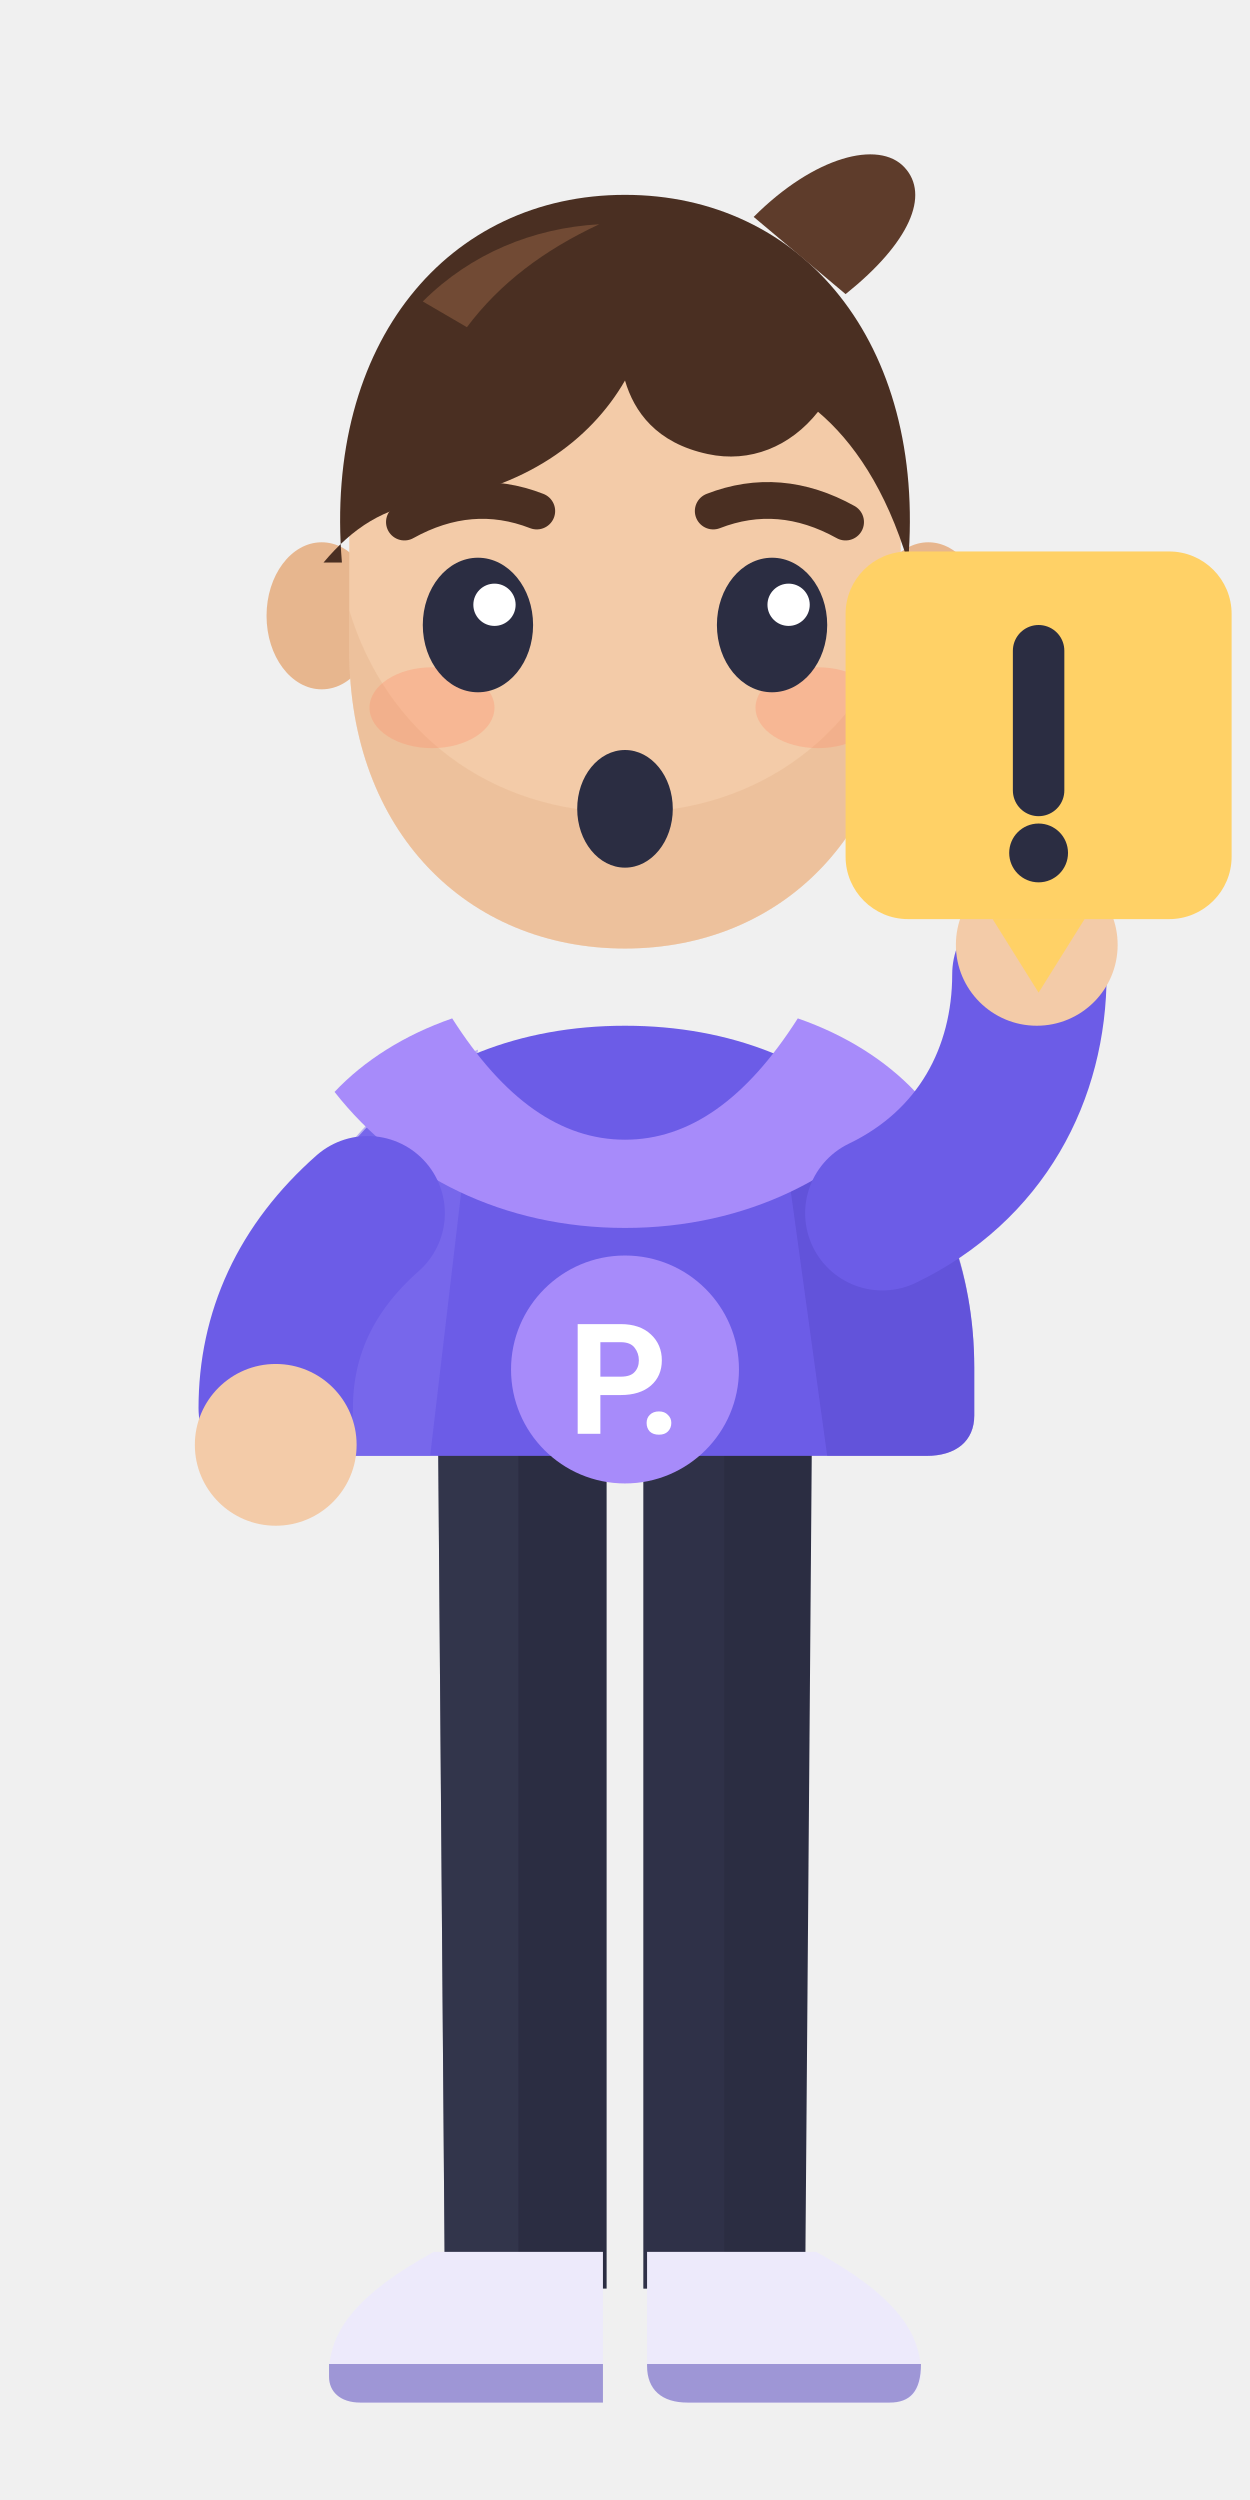
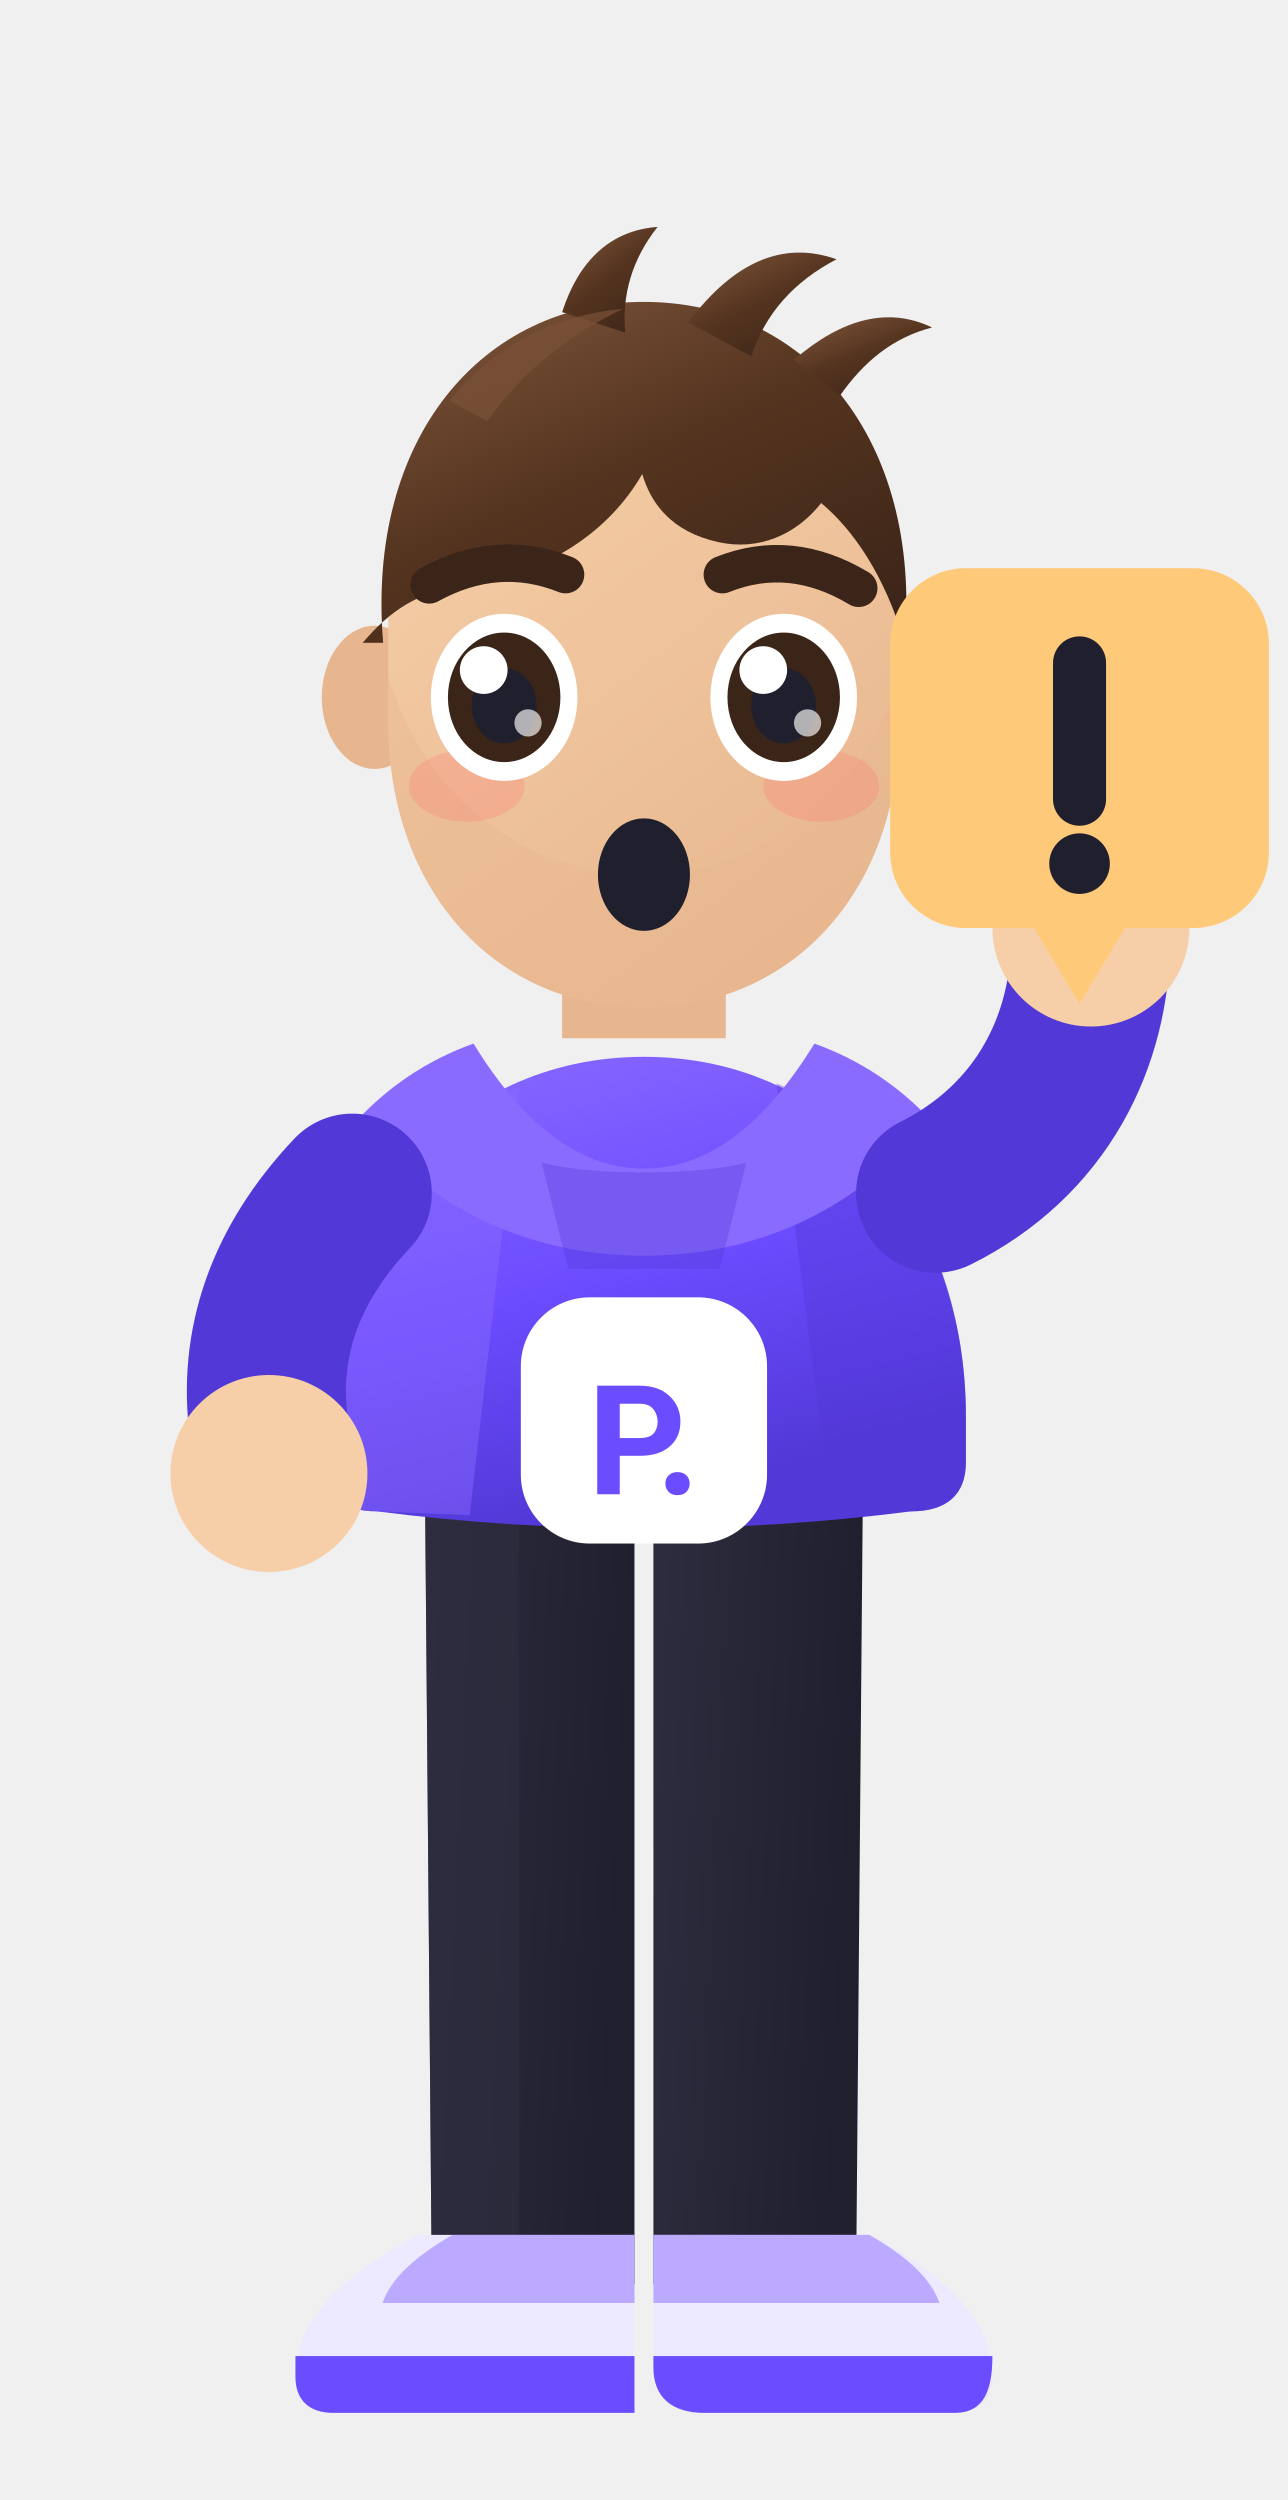
- <svg xmlns="http://www.w3.org/2000/svg" viewBox="16 0 68 136" width="68" height="136">
+ <svg xmlns="http://www.w3.org/2000/svg" viewBox="16 0 68 132" width="68" height="132">
+   <defs>
+     <linearGradient id="hoodie" x1="0" y1="0" x2=".35" y2="1">
+       <stop offset="0" stop-color="#8A6BFF" />
+       <stop offset=".55" stop-color="#6C4CFF" />
+       <stop offset="1" stop-color="#5238D6" />
+     </linearGradient>
+     <linearGradient id="skin" x1=".25" y1="0" x2=".8" y2="1">
+       <stop offset="0" stop-color="#F6CFA8" />
+       <stop offset="1" stop-color="#E7B68E" />
+     </linearGradient>
+     <linearGradient id="hair" x1=".2" y1="0" x2=".9" y2="1">
+       <stop offset="0" stop-color="#7A5138" />
+       <stop offset=".45" stop-color="#54341F" />
+       <stop offset="1" stop-color="#3B2418" />
+     </linearGradient>
+     <linearGradient id="legs" x1="0" y1="0" x2="1" y2=".2">
+       <stop offset="0" stop-color="#2D2D3F" />
+       <stop offset="1" stop-color="#1F1F2E" />
+     </linearGradient>
+   </defs>
  <g>
-     <path d="M39.8 74h9.2v50.5h-8.8Z" fill="#2B2D42" />
-     <path d="M51 74h9.2l-.4 50.5h-8.8Z" fill="#2B2D42" />
-     <path d="M39.8 74h4.4v50.5h-4Z" fill="#3A3D57" opacity=".45" />
-     <path d="M51 74h4.4v50.5H51Z" fill="#3A3D57" opacity=".28" />
-     <path d="M39.6 122.5h9.2v6.2c0 1.3-.8 2-2.2 2H35.6c-1.1 0-1.7-.6-1.7-1.6 0-2.4 1.7-4.4 5.7-6.6Z" fill="#EDEAFB" />
-     <path d="M51.2 122.5h9.2c4 2.2 5.7 4.2 5.7 6.6 0 1-.6 1.6-1.7 1.6H53.4c-1.4 0-2.2-.7-2.2-2Z" fill="#EDEAFB" />
-     <path d="M33.9 128.6h14.9v2.1H35.6c-1.1 0-1.7-.6-1.7-1.4Zm17.3 0h14.9c0 1.5-.6 2.1-1.7 2.1H53.4c-1.4 0-2.2-.7-2.2-2Z" fill="#9E96D6" />
-     <path d="M31 74.4c0-10.6 7.4-18.6 19-18.6s19 8 19 18.6v2.6c0 1.4-1 2.2-2.6 2.2H33.6c-1.6 0-2.6-.8-2.6-2.2Z" fill="#6C5CE7" />
-     <path d="M33.6 79.2c-1.6 0-2.6-.8-2.6-2.2v-2.6c0-8 4.2-14.6 11-17.3l-2.6 22.1Z" fill="#8172F0" opacity=".5" />
-     <path d="M58 57.4l3 21.8h5.4c1.6 0 2.6-.8 2.6-2.2v-2.6c0-8.4-4.6-15.2-11-17Z" fill="#5646C9" opacity=".45" />
-     <path d="M40.6 55.4c2.8 4.4 5.9 6.6 9.4 6.6s6.6-2.2 9.4-6.6c2.6.9 4.8 2.3 6.4 4-3.6 4.6-9.2 7.4-15.8 7.4s-12.2-2.8-15.8-7.4c1.6-1.7 3.8-3.1 6.4-4Z" fill="#A78BFA" />
-     <circle cx="50" cy="74.5" r="6.2" fill="#A78BFA" />
-     <text x="50" y="78" font-family="system-ui,-apple-system,Segoe UI,Roboto,sans-serif" font-size="8.4" font-weight="700" fill="#FFFFFF" text-anchor="middle">P.</text>
-     <path d="M36 66c-3.4 3-5 6.6-5 10.6" stroke="#6C5CE7" stroke-width="8.4" fill="none" stroke-linecap="round" />
-     <circle cx="31" cy="78.6" r="4.4" fill="#F3CBA8" />
-     <path d="M64 66c5.4-2.6 8-7.6 8-13" stroke="#6C5CE7" stroke-width="8.4" fill="none" stroke-linecap="round" />
-     <circle cx="72.4" cy="51.4" r="4.4" fill="#F3CBA8" />
+     <path d="M38.4 74h11.1v46.6h-10.7Z" fill="url(#legs)" />
+     <path d="M50.5 74h11.1l-.4 46.6h-10.7Z" fill="url(#legs)" />
+     <path d="M38.4 74h5v46.6h-4.6Z" fill="#2D2D3F" opacity=".55" />
+     <path d="M38.1 118h11.4v7c0 1.6-1 2.4-2.7 2.4H33.6c-1.3 0-2-.7-2-1.9 0-2.9 2.2-5.2 6.5-7.5Z" fill="#EDE9FF" />
+     <path d="M50.5 118h11.4c4.3 2.3 6.5 4.6 6.5 7.5 0 1.2-.7 1.9-2 1.9H53.2c-1.7 0-2.7-.8-2.7-2.4Z" fill="#EDE9FF" />
+     <path d="M38.1 118h11.4v3.6H36.2c.4-1.2 1.6-2.4 3.7-3.6Zm12.4 0h11.4c2.1 1.2 3.3 2.4 3.7 3.6H50.5Z" fill="#8A6BFF" opacity=".5" />
+     <path d="M31.6 124.4h17.9v3H33.6c-1.3 0-2-.7-2-1.9Zm18.9 0h17.9c0 2.2-.7 3-2 3H53.2c-1.7 0-2.7-.8-2.7-2.4Z" fill="#6C4CFF" />
+     <path d="M33 74.8c0-10.6 6.8-19 17-19s17 8.4 17 19v2.4c0 1.7-1 2.6-2.9 2.6-9.4 1.2-18.8 1.2-28.2 0-1.9 0-2.9-.9-2.9-2.6Z" fill="url(#hoodie)" />
+     <path d="M35.9 79.8c-1.9 0-2.9-.9-2.9-2.6v-2.4c0-8 4-14.6 10.4-17.4l-2.6 22.6Z" fill="#8A6BFF" opacity=".45" />
+     <path d="M57 57.2l2.9 22.6h4.2c1.9 0 2.9-.9 2.9-2.6v-2.4c0-8.4-4.2-15.2-10-17.6Z" fill="#5238D6" opacity=".4" />
+     <path d="M41 55.1c2.7 4.4 5.7 6.6 9 6.6s6.3-2.2 9-6.6c2.5.9 4.5 2.3 6.1 4-3.5 4.5-8.8 7.2-15.1 7.2s-11.6-2.7-15.1-7.2c1.6-1.7 3.6-3.1 6.1-4Z" fill="#8A6BFF" />
+     <path d="M44.6 61.4c1.7.4 3.5.5 5.4.5s3.7-.1 5.4-.5l-1.4 5.6h-8Z" fill="#5238D6" opacity=".35" />
+     <rect x="43.5" y="68.5" width="13" height="13" rx="3.64" fill="#FFFFFF" />
+     <text x="50" y="78.9" text-anchor="middle" font-family="system-ui,-apple-system,Segoe UI,Roboto,sans-serif" font-size="8.06" font-weight="700" fill="#6C4CFF">P.</text>
+     <path d="M34.6 63c-3.6 3.8-5 8-4.4 12.4" stroke="#5238D6" stroke-width="8.4" fill="none" stroke-linecap="round" />
+     <circle cx="30.2" cy="77.8" r="5.2" fill="#F6CFA8" />
+     <path d="M65.4 63c5.6-2.8 8.2-8 8.2-13.6" stroke="#5238D6" stroke-width="8.4" fill="none" stroke-linecap="round" />
+     <circle cx="73.6" cy="49" r="5.2" fill="#F6CFA8" />
  </g>
-   <g id="head">
-     <ellipse cx="33.5" cy="33.5" rx="3" ry="4" fill="#E7B68E" />
-     <ellipse cx="66.5" cy="33.5" rx="3" ry="4" fill="#E7B68E" />
-     <path d="M35.0 29c0-10.4 6.6-17.4 15-17.4s15 7 15 17.4v6.4c0 9.8-6.4 16.2-15 16.2s-15-6.4-15-16.2Z" fill="#F3CBA8" />
-     <path d="M50.0 51.6c-8.6 0-15-6.4-15-16.2v-2.2c2 6.6 7.6 11 15 11s13-4.4 15-11v2.2c0 9.8-6.4 16.2-15 16.2Z" fill="#E7B68E" opacity=".45" />
-     <path d="M34.6 30.6C33.6 18.6 40.4 10.6 50 10.6s16.4 8 15.4 20c-1.2-4-3-6.6-4.9-8.2-1.5 1.9-3.7 2.8-6 2.3-2.8-.6-4-2.3-4.5-4-1.9 3.3-5.5 5.9-10.7 6.6-2.4.3-4.1 1.4-5.7 3.3Z" fill="#4A2F22" />
-     <path d="M57.0 11.8c3.3-3.3 6.8-4.2 8.2-2.7 1.4 1.5.3 4.1-3.2 6.9Z" fill="#5E3C2B" />
-     <path d="M39.0 16.4c2.6-2.6 6-4 9.6-4.2-3 1.4-5.4 3.2-7.2 5.6Z" fill="#7A5138" opacity=".8" />
-     <ellipse cx="39.5" cy="38.5" rx="3.4" ry="2.2" fill="#FF8A65" opacity=".3" />
-     <ellipse cx="60.5" cy="38.5" rx="3.4" ry="2.2" fill="#FF8A65" opacity=".3" />
-     <path d="M38 28.4q3.6-2 7.2-.6M54.8 27.8q3.6-1.4 7.2.6" stroke="#4A2F22" stroke-width="2" fill="none" stroke-linecap="round" />
-     <ellipse cx="42.0" cy="34" rx="3.0" ry="3.66" fill="#2B2D42" />
-     <circle cx="42.9" cy="32.9" r="1.15" fill="#FFFFFF" />
-     <ellipse cx="58.0" cy="34" rx="3.0" ry="3.66" fill="#2B2D42" />
-     <circle cx="58.9" cy="32.9" r="1.15" fill="#FFFFFF" />
-     <ellipse cx="50" cy="44" rx="2.6" ry="3.2" fill="#2B2D42" />
+   <g transform="translate(50 53.2) scale(0.9) translate(-50 -53.2)">
+     <g id="head">
+       <path d="M45.2 44h9.6v11h-9.6Z" fill="#E7B68E" />
+       <path d="M45.2 44h9.6v4.6c-3.4 1.4-6.6 1.4-9.6 0Z" fill="#D2966B" opacity=".55" />
+       <ellipse cx="34.2" cy="35" rx="3.1" ry="4.2" fill="#E7B68E" />
+       <ellipse cx="65.8" cy="35" rx="3.1" ry="4.2" fill="#E7B68E" />
+       <path d="M35 30.4c0-10.8 6.7-18 15-18s15 7.2 15 18v6c0 10.2-6.5 16.8-15 16.8S35 46.6 35 36.4Z" fill="url(#skin)" />
+       <path d="M50 53.2c-8.5 0-15-6.6-15-16.8v-2.6c2.2 7 7.8 11.6 15 11.6s12.8-4.6 15-11.6v2.6c0 10.2-6.5 16.8-15 16.8Z" fill="#E7B68E" opacity=".38" />
+       <ellipse cx="39.6" cy="40.2" rx="3.4" ry="2.1" fill="#FF6B6B" opacity=".22" />
+       <ellipse cx="60.4" cy="40.2" rx="3.4" ry="2.1" fill="#FF6B6B" opacity=".22" />
+       <g fill="url(#hair)">
+         <path d="M34.7 31.8C33.7 19.8 40.5 11.8 50 11.8s16.3 8 15.3 20c-1.2-4-3-6.6-4.9-8.2-1.5 1.9-3.7 2.8-6 2.3-2.8-.6-4-2.3-4.5-4-1.9 3.3-5.5 5.9-10.7 6.6-2.4.3-4.1 1.4-5.7 3.3Z" />
+         <path d="M52.6 13c2.7-3.6 5.6-4.8 8.7-3.7-2.5 1.3-4.2 3.2-5 5.7Z" />
+         <path d="M45.2 12.4c1-3.1 2.9-4.8 5.6-5-1.5 1.9-2.1 4-1.9 6.2Z" />
+         <path d="M58.8 15.2c2.9-2.5 5.6-3.1 8.1-1.9-2.3.6-4 2-5.4 4Z" />
+       </g>
+       <path d="M38.6 17.6c2.6-3.2 6-5 10.2-5.4-3.4 1.6-6 3.8-8 6.6Z" fill="#7A5138" opacity=".7" />
+       <path d="M37.4 28.4q4-2.2 8-.6M54.6 27.8q4-1.6 8 .8" stroke="#3B2418" stroke-width="2.2" fill="none" stroke-linecap="round" />
+       <ellipse cx="41.8" cy="35" rx="4.3" ry="4.9" fill="#FFFFFF" />
+       <ellipse cx="41.8" cy="35.0" rx="3.3" ry="3.8" fill="#3B2418" />
+       <ellipse cx="41.8" cy="35.5" rx="1.9" ry="2.2" fill="#1F1F2E" />
+       <circle cx="40.6" cy="33.4" r="1.4" fill="#FFFFFF" />
+       <circle cx="43.2" cy="36.5" r=".8" fill="#FFFFFF" opacity=".65" />
+       <ellipse cx="58.2" cy="35" rx="4.3" ry="4.9" fill="#FFFFFF" />
+       <ellipse cx="58.2" cy="35.0" rx="3.3" ry="3.8" fill="#3B2418" />
+       <ellipse cx="58.2" cy="35.5" rx="1.9" ry="2.2" fill="#1F1F2E" />
+       <circle cx="57.0" cy="33.4" r="1.4" fill="#FFFFFF" />
+       <circle cx="59.6" cy="36.5" r=".8" fill="#FFFFFF" opacity=".65" />
+       <ellipse cx="50" cy="45.4" rx="2.7" ry="3.3" fill="#1F1F2E" />
+     </g>
  </g>
  <g>
-     <rect x="62" y="30" width="21" height="20" rx="3.4" fill="#FFD166" />
-     <path d="M72.5 35.4v7.6" stroke="#2B2D42" stroke-width="2.8" stroke-linecap="round" />
-     <circle cx="72.5" cy="46.4" r="1.6" fill="#2B2D42" />
-     <path d="M70 50l2.5 4 2.5-4Z" fill="#FFD166" />
+     <rect x="63" y="30" width="20" height="19" rx="4" fill="#FFC97A" />
+     <path d="M73 35v7.2" stroke="#1F1F2E" stroke-width="2.8" stroke-linecap="round" />
+     <circle cx="73" cy="45.6" r="1.6" fill="#1F1F2E" />
+     <path d="M70.6 49h4.8L73 53Z" fill="#FFC97A" />
  </g>
</svg>
